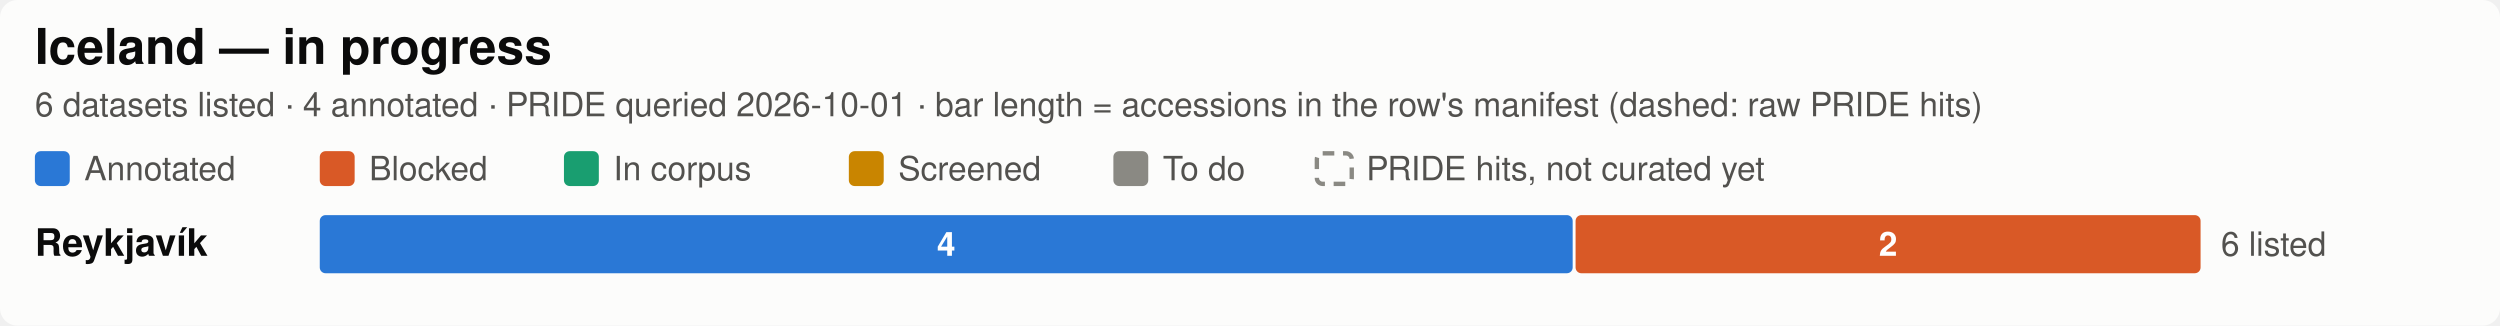
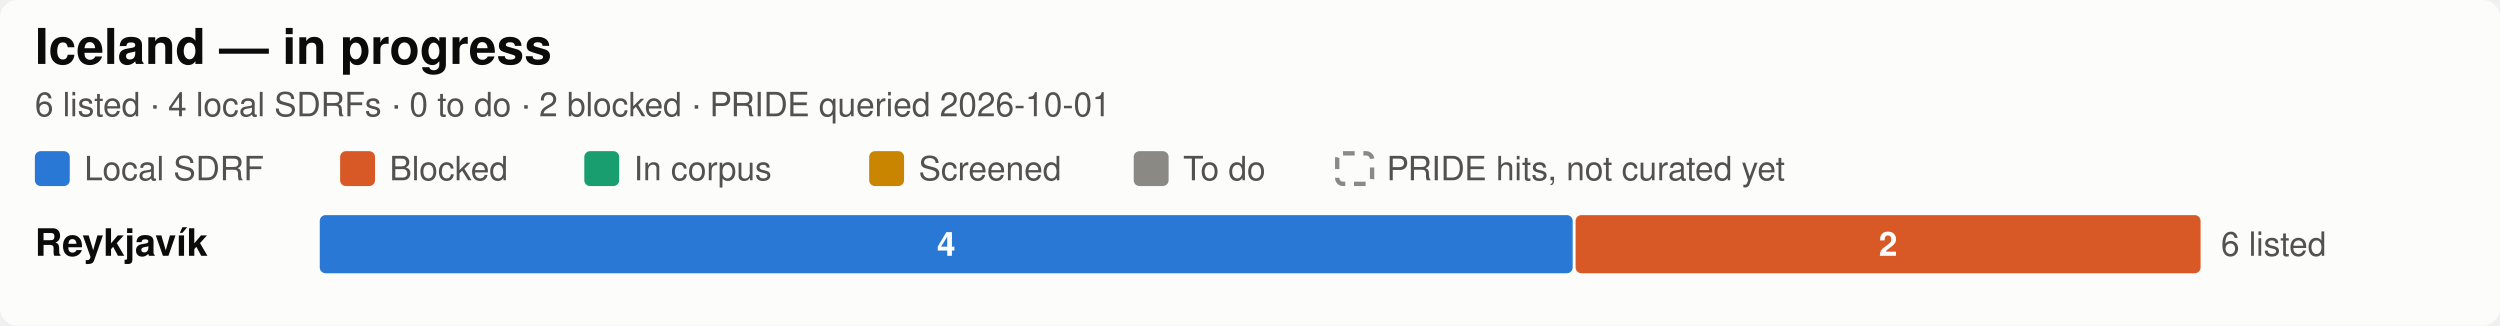
<svg xmlns="http://www.w3.org/2000/svg" width="860" height="112" viewBox="0 0 860 112" role="img" aria-label="Iceland SDRF progress by city">
  <style>
  .bg { fill: #fcfcfb; }
  .title { fill: #0b0b0b; font-size: 17px; font-weight: 600; }
  .city { fill: #0b0b0b; font-size: 13px; font-weight: 600; }
  .sub, .legend, .total { fill: #52514e; font-size: 11.5px; }
  .seg { font-size: 11.5px; font-weight: 600; fill: #ffffff; font-variant-numeric: tabular-nums; }
  .uncurated { fill: none; stroke: #8a8983; stroke-width: 1.5; stroke-dasharray: 4 3; }
  text { font-family: -apple-system, "Segoe UI", Helvetica, Arial, sans-serif; }
  .c-annotated { fill: #2a78d6; }
  .c-blocked { fill: #d95926; }
  .c-in_corpus { fill: #199e70; }
  .c-screened { fill: #c98500; }
  .c-todo { fill: #8a8983; }

  @media (prefers-color-scheme: dark) {
    .bg { fill: #1a1a19; }
    .title, .city { fill: #ffffff; }
    .sub, .legend, .total { fill: #c3c2b7; }
    .uncurated { stroke: #8f8e86; }
    .c-annotated { fill: #3987e5; }
    .c-blocked { fill: #d95926; }
    .c-in_corpus { fill: #199e70; }
    .c-screened { fill: #c98500; }
    .c-todo { fill: #6b6a65; }
  }
</style>
  <rect class="bg" width="860" height="112" rx="6" />
  <text class="title" x="12" y="22">Iceland — in progress</text>
-   <text class="sub" x="12" y="40">6 datasets listed · 4 annotated · PRIDE queried 2026-10-01 · bar length = accessions in the row's manifest (dashed: raw PRIDE hits)</text>
+   <text class="sub" x="12" y="40">6 listed · 4 local SDRFs · 0 to do · 2 blocked · PRIDE queried 2026-10-01</text>
  <rect class="c-annotated" fill="#2a78d6" x="12" y="52" width="12" height="12" rx="2" />
-   <text class="legend" x="29" y="62">Annotated</text>
-   <rect class="c-blocked" fill="#d95926" x="110" y="52" width="12" height="12" rx="2" />
-   <text class="legend" x="127" y="62">Blocked</text>
-   <rect class="c-in_corpus" fill="#199e70" x="194" y="52" width="12" height="12" rx="2" />
-   <text class="legend" x="211" y="62">In corpus</text>
-   <rect class="c-screened" fill="#c98500" x="292" y="52" width="12" height="12" rx="2" />
-   <text class="legend" x="309" y="62">Screened</text>
-   <rect class="c-todo" fill="#8a8983" x="383" y="52" width="12" height="12" rx="2" />
-   <text class="legend" x="400" y="62">To do</text>
-   <rect class="uncurated" fill="none" stroke="#8a8983" x="453" y="52.75" width="12" height="10.5" rx="2" />
-   <text class="legend" x="470" y="62">PRIDE hits, not curated yet</text>
+   <text class="legend" x="29" y="62">Local SDRF</text>
+   <rect class="c-blocked" fill="#d95926" x="117" y="52" width="12" height="12" rx="2" />
+   <text class="legend" x="134" y="62">Blocked</text>
+   <rect class="c-in_corpus" fill="#199e70" x="201" y="52" width="12" height="12" rx="2" />
+   <text class="legend" x="218" y="62">In corpus</text>
+   <rect class="c-screened" fill="#c98500" x="299" y="52" width="12" height="12" rx="2" />
+   <text class="legend" x="316" y="62">Screened</text>
+   <rect class="c-todo" fill="#8a8983" x="390" y="52" width="12" height="12" rx="2" />
+   <text class="legend" x="407" y="62">To do</text>
+   <rect class="uncurated" fill="none" stroke="#8a8983" x="460" y="52.75" width="12" height="10.5" rx="2" />
+   <text class="legend" x="477" y="62">PRIDE hits, not curated yet</text>
  <text class="city" x="12" y="88.0">Reykjavík</text>
  <rect class="c-annotated" fill="#2a78d6" x="110.0" y="74" width="431.0" height="20" rx="2" />
  <text class="seg" x="325.5" y="88.0" text-anchor="middle">4</text>
  <rect class="c-blocked" fill="#d95926" x="542.0" y="74" width="215.0" height="20" rx="2" />
  <text class="seg" x="649.5" y="88.0" text-anchor="middle">2</text>
  <text class="total" x="764.0" y="88.0">6 listed</text>
</svg>
